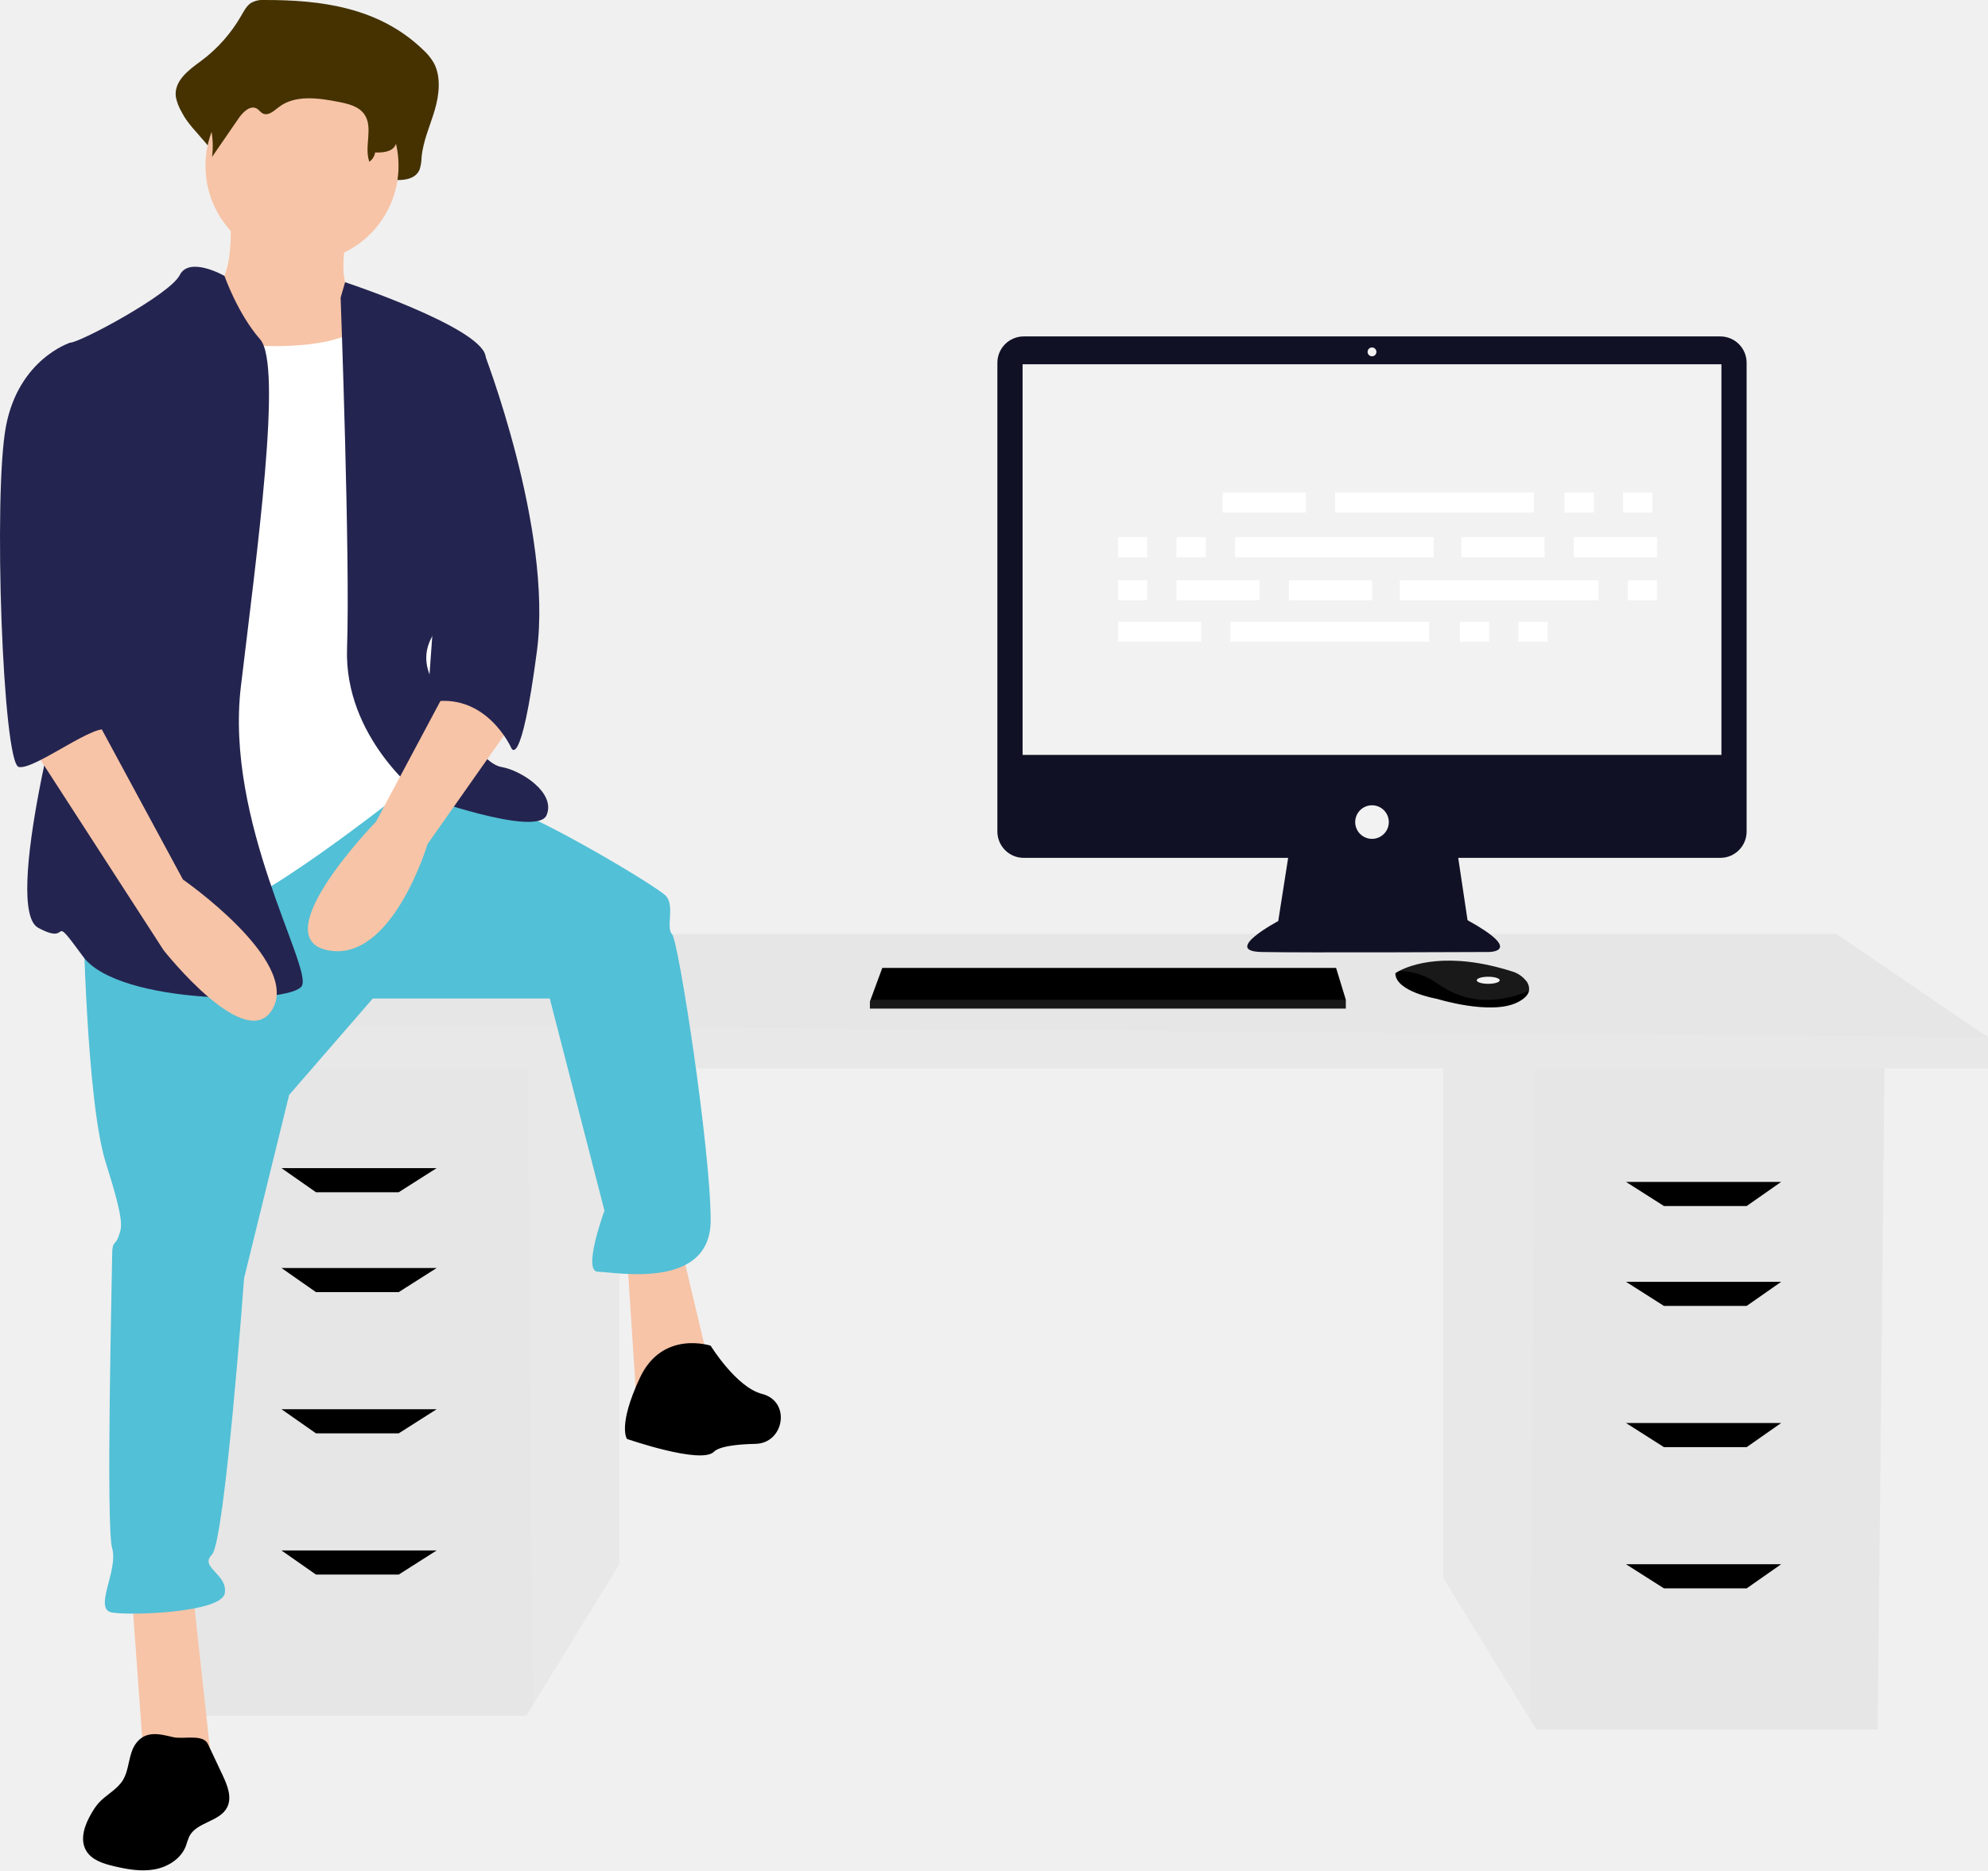
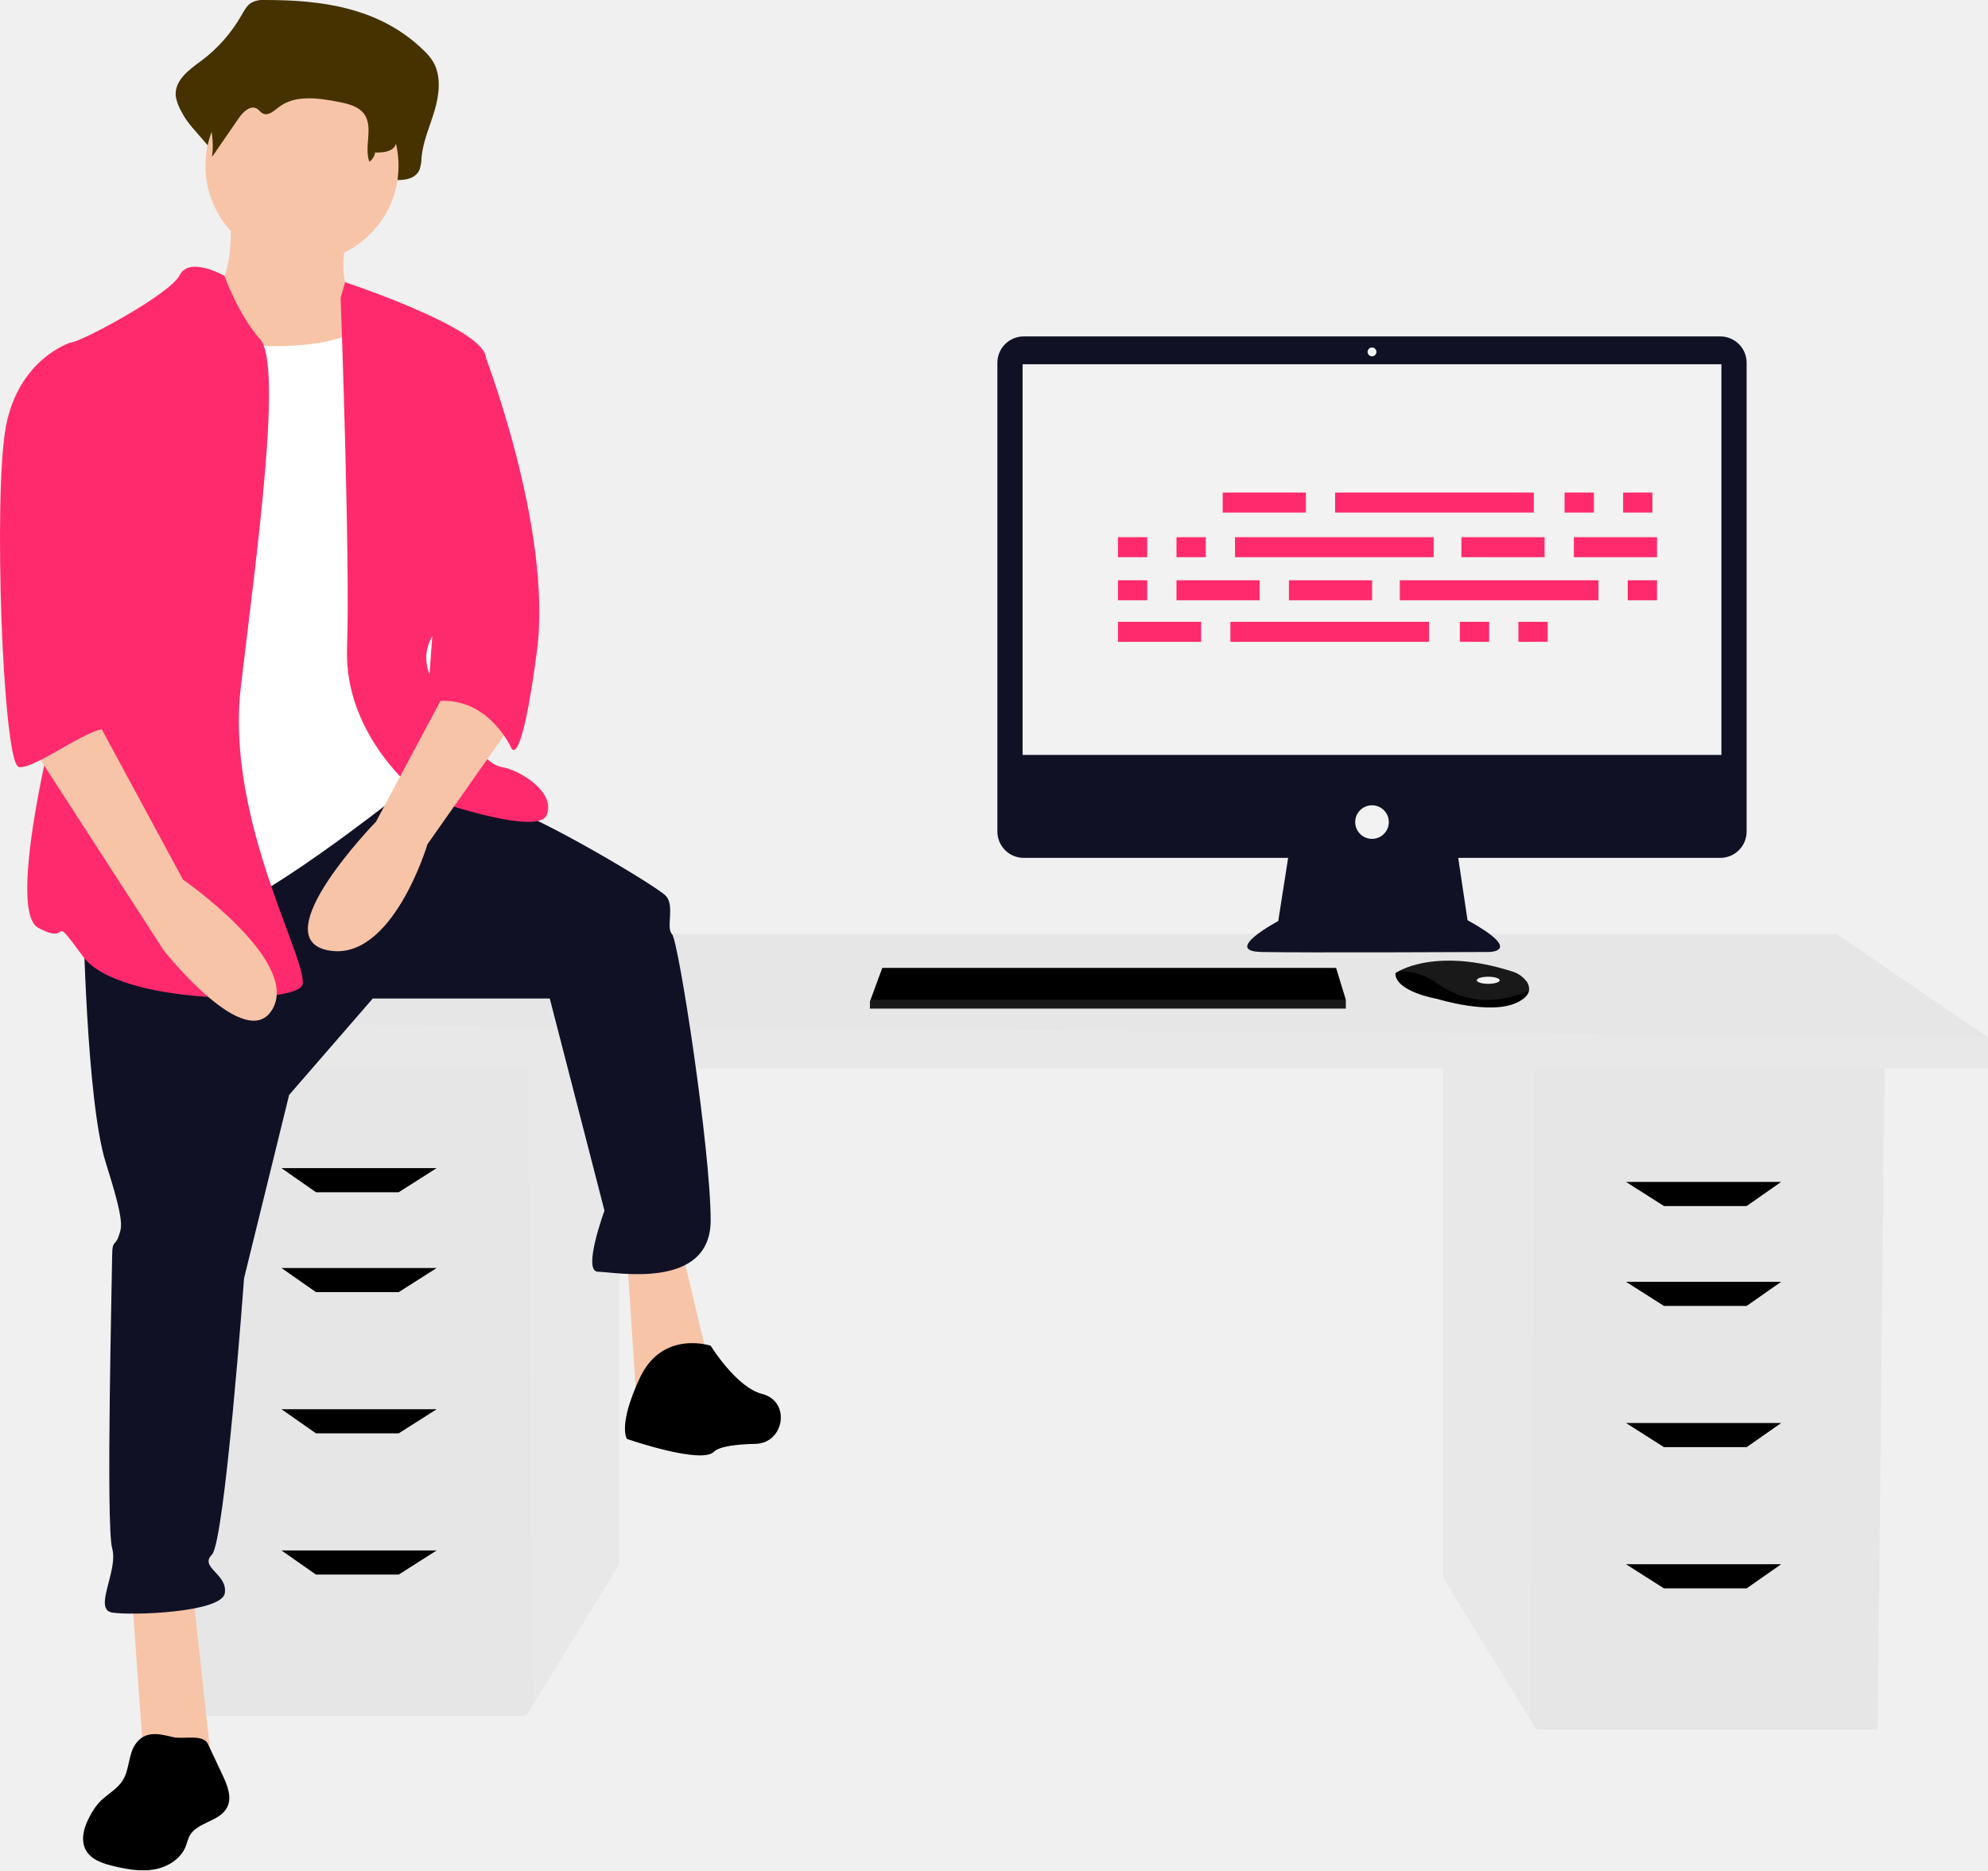
<svg xmlns="http://www.w3.org/2000/svg" width="389" height="366" viewBox="0 0 389 366" fill="none">
  <g clip-path="url(#clip0)">
    <path d="M282.416 207.69V308.795L299.341 336.357L300.63 338.453H367.413L368.763 207.69H282.416Z" fill="#E6E6E6" />
    <path opacity="0.1" d="M282.416 207.69V308.795L299.341 336.357L300.38 207.69H282.416Z" fill="white" />
    <path d="M121.19 204.994V306.099L104.265 333.661L102.977 335.756H36.193L34.844 204.994H121.19Z" fill="#E6E6E6" />
    <path opacity="0.1" d="M121.19 204.994V306.099L104.265 333.661L103.226 204.994H121.19Z" fill="white" />
    <path d="M389 202.972V209.038H26.074V200.276L59.803 182.751H359.319L389 202.972Z" fill="#E6E6E6" />
    <path opacity="0.1" d="M389 202.972V209.038H26.074V200.276L389 202.972Z" fill="white" />
    <path d="M78.017 233.303H61.827L55.081 228.585H85.438L78.017 233.303Z" fill="black" />
    <path d="M78.017 252.85H61.827L55.081 248.132H85.438L78.017 252.85Z" fill="black" />
    <path d="M78.017 280.486H61.827L55.081 275.767H85.438L78.017 280.486Z" fill="black" />
    <path d="M78.017 308.121H61.827L55.081 303.403H85.438L78.017 308.121Z" fill="black" />
    <path d="M325.589 235.999H341.779L348.525 231.281H318.169L325.589 235.999Z" fill="black" />
    <path d="M325.589 255.546H341.779L348.525 250.828H318.169L325.589 255.546Z" fill="black" />
    <path d="M325.589 283.182H341.779L348.525 278.464H318.169L325.589 283.182Z" fill="black" />
    <path d="M325.589 310.817H341.779L348.525 306.099H318.169L325.589 310.817Z" fill="black" />
-     <path d="M336.614 65.833H200.317C199.64 65.833 198.97 65.966 198.344 66.225C197.719 66.483 197.15 66.863 196.672 67.341C196.193 67.819 195.813 68.387 195.554 69.012C195.295 69.637 195.162 70.307 195.162 70.983V162.722C195.162 163.398 195.295 164.068 195.554 164.693C195.813 165.318 196.193 165.886 196.672 166.364C197.15 166.842 197.719 167.222 198.344 167.48C198.97 167.739 199.64 167.872 200.317 167.872H252.056L250.118 180.238C250.118 180.238 239.04 186.118 246.829 186.291C254.618 186.464 291.313 186.291 291.313 186.291C291.313 186.291 298.41 186.291 287.159 180.065L285.336 167.872H336.614C337.291 167.872 337.962 167.739 338.587 167.48C339.212 167.222 339.781 166.842 340.259 166.364C340.738 165.886 341.118 165.318 341.377 164.693C341.636 164.068 341.769 163.398 341.769 162.722V70.983C341.769 70.307 341.636 69.637 341.377 69.012C341.118 68.387 340.738 67.819 340.259 67.341C339.781 66.863 339.212 66.483 338.587 66.225C337.962 65.966 337.291 65.833 336.614 65.833V65.833Z" fill="#111126" />
+     <path d="M336.614 65.833H200.317C199.64 65.833 198.97 65.966 198.344 66.225C197.719 66.483 197.15 66.863 196.672 67.341C196.193 67.819 195.813 68.387 195.554 69.012C195.295 69.637 195.162 70.307 195.162 70.983V162.722C195.162 163.398 195.295 164.068 195.554 164.693C195.813 165.318 196.193 165.886 196.672 166.364C197.15 166.842 197.719 167.222 198.344 167.48C198.97 167.739 199.64 167.872 200.317 167.872H252.056L250.118 180.238C250.118 180.238 239.04 186.118 246.829 186.291C254.618 186.464 291.313 186.291 291.313 186.291C291.313 186.291 298.41 186.291 287.159 180.065L285.336 167.872H336.614C337.291 167.872 337.962 167.739 338.587 167.48C339.212 167.222 339.781 166.842 340.259 166.364C340.738 165.886 341.118 165.318 341.377 164.693C341.636 164.068 341.769 163.398 341.769 162.722V70.983C341.769 70.307 341.636 69.637 341.377 69.012C341.118 68.387 340.738 67.819 340.259 67.341C339.781 66.863 339.212 66.483 338.587 66.225C337.962 65.966 337.291 65.833 336.614 65.833Z" fill="#111126" />
    <path d="M336.836 71.281H200.095V147.724H336.836V71.281Z" fill="#F2F2F2" />
    <path d="M268.466 69.724C268.943 69.724 269.331 69.337 269.331 68.859C269.331 68.382 268.943 67.995 268.466 67.995C267.988 67.995 267.6 68.382 267.6 68.859C267.6 69.337 267.988 69.724 268.466 69.724Z" fill="#F2F2F2" />
    <path d="M268.465 164.154C270.282 164.154 271.754 162.683 271.754 160.868C271.754 159.053 270.282 157.582 268.465 157.582C266.649 157.582 265.177 159.053 265.177 160.868C265.177 162.683 266.649 164.154 268.465 164.154Z" fill="#F2F2F2" />
    <path d="M263.341 195.631V197.36H170.219V195.977L170.347 195.631L172.642 189.405H261.437L263.341 195.631Z" fill="black" />
    <path d="M299.177 193.937C299.008 194.662 298.367 195.427 296.92 196.149C291.727 198.744 281.169 195.458 281.169 195.458C281.169 195.458 273.034 194.074 273.034 190.442C273.262 190.286 273.5 190.144 273.747 190.018C275.93 188.864 283.169 186.017 296.003 190.139C296.949 190.436 297.794 190.989 298.443 191.737C298.731 192.019 298.947 192.366 299.075 192.749C299.203 193.131 299.238 193.539 299.177 193.937Z" fill="black" />
    <path opacity="0.1" d="M299.177 193.937C292.821 196.371 287.156 196.552 281.342 192.518C279.143 190.893 276.481 190.017 273.747 190.018C275.93 188.864 283.169 186.017 296.003 190.139C296.949 190.436 297.794 190.989 298.443 191.737C298.731 192.019 298.947 192.366 299.075 192.749C299.203 193.131 299.238 193.539 299.177 193.937Z" fill="white" />
    <path d="M291.208 192.518C292.451 192.518 293.458 192.208 293.458 191.826C293.458 191.444 292.451 191.134 291.208 191.134C289.965 191.134 288.958 191.444 288.958 191.826C288.958 192.208 289.965 192.518 291.208 192.518Z" fill="#F2F2F2" />
    <path opacity="0.1" d="M263.341 195.631V197.36H170.219V195.977L170.347 195.631H263.341Z" fill="white" />
    <path d="M51.777 8.6695e-05C50.832 -0.077 49.886 0.134 49.063 0.606C48.256 1.158 47.747 2.126 47.228 3.027C45.242 6.511 42.554 9.545 39.333 11.938C36.987 13.655 34.004 15.796 34.406 18.962C34.617 20.008 35.004 21.01 35.549 21.927C37.713 26.292 43.619 29.666 43.038 34.647C45.188 31.05 42.312 29.271 44.462 25.675C45.486 23.962 47.265 22.029 48.811 23.104C49.329 23.464 49.669 24.11 50.208 24.426C51.494 25.18 52.862 23.739 54 22.718C57.926 19.197 63.508 20.119 68.393 21.216C70.699 21.734 73.233 22.414 74.596 24.616C76.388 27.512 72.893 30.639 72.01 33.913C71.938 34.192 71.934 34.484 72 34.764C72.065 35.045 72.198 35.305 72.386 35.524C72.575 35.742 72.813 35.911 73.081 36.017C73.349 36.123 73.639 36.163 73.926 36.133C75.391 35.988 77.128 35.87 77.215 35.227C79.059 35.293 81.318 35.084 82.108 33.165C82.35 32.406 82.478 31.616 82.487 30.819C82.777 27.596 84.146 24.656 85.053 21.588C85.96 18.521 86.354 14.926 84.824 12.206C84.278 11.301 83.602 10.481 82.819 9.771C74.133 1.373 62.714 -0.012 51.777 8.6695e-05Z" fill="#453200" />
    <path d="M44.927 40.938C44.927 40.938 46.816 56.666 39.89 57.924C32.964 59.182 46.186 80.573 46.186 80.573L77.668 84.347L70.113 59.182C70.113 59.182 65.076 57.295 68.224 44.712C71.372 32.13 44.927 40.938 44.927 40.938Z" fill="#F7C4A7" />
    <path d="M25.723 311.148L28.242 345.75H41.464L37.686 311.148H25.723Z" fill="#F7C4A7" />
    <path d="M122.688 245.719L124.576 274.658L139.058 268.367L133.391 244.461L122.688 245.719Z" fill="#F7C4A7" />
-     <path d="M16.278 179.031C16.278 179.031 16.908 215.521 20.686 227.474C24.464 239.427 23.834 240.057 23.204 241.944C22.575 243.831 21.945 242.573 21.945 245.719C21.945 248.864 20.686 298.565 21.945 302.969C23.204 307.373 18.167 314.923 21.945 315.552C25.723 316.181 43.353 315.552 43.983 311.777C44.612 308.002 38.946 306.744 41.464 304.228C43.983 301.711 47.76 250.123 47.76 250.123L56.575 214.262L72.946 195.389H107.576L118.28 236.911C118.28 236.911 113.873 248.864 117.021 248.864C120.169 248.864 139.058 252.639 139.058 238.798C139.058 224.958 132.762 184.064 131.502 182.806C130.243 181.548 132.132 177.144 130.243 175.256C128.354 173.369 106.317 160.157 98.132 157.641C89.946 155.124 78.464 152.129 78.464 152.129L16.278 179.031Z" fill="#52C0D6" />
+     <path d="M16.278 179.031C16.278 179.031 16.908 215.521 20.686 227.474C24.464 239.427 23.834 240.057 23.204 241.944C22.575 243.831 21.945 242.573 21.945 245.719C21.945 248.864 20.686 298.565 21.945 302.969C23.204 307.373 18.167 314.923 21.945 315.552C25.723 316.181 43.353 315.552 43.983 311.777C44.612 308.002 38.946 306.744 41.464 304.228C43.983 301.711 47.76 250.123 47.76 250.123L56.575 214.262L72.946 195.389H107.576L118.28 236.911C118.28 236.911 113.873 248.864 117.021 248.864C120.169 248.864 139.058 252.639 139.058 238.798C139.058 224.958 132.762 184.064 131.502 182.806C130.243 181.548 132.132 177.144 130.243 175.257C128.354 173.369 106.317 160.157 98.132 157.641C89.946 155.124 78.464 152.129 78.464 152.129L16.278 179.031Z" fill="#111126" />
    <path d="M139.058 263.334C139.058 263.334 129.614 260.189 125.206 269.626C120.799 279.063 122.688 281.579 122.688 281.579C122.688 281.579 137.169 286.612 139.688 284.096C140.784 283.001 144.263 282.62 147.845 282.54C153.299 282.418 154.751 274.707 149.599 272.911C149.445 272.857 149.29 272.811 149.132 272.771C144.095 271.513 139.058 263.334 139.058 263.334Z" fill="black" />
    <path d="M59.094 51.318C69.526 51.318 77.983 42.868 77.983 32.444C77.983 22.021 69.526 13.571 59.094 13.571C48.662 13.571 40.205 22.021 40.205 32.444C40.205 42.868 48.662 51.318 59.094 51.318Z" fill="#F7C4A7" />
    <path d="M34.538 65.788C34.538 65.788 65.39 72.08 72.946 62.014C80.502 51.947 83.65 90.324 83.65 90.324L87.428 130.588L81.761 152.608C81.761 152.608 52.168 176.515 42.723 178.402C33.279 180.29 18.797 181.548 18.797 181.548C18.797 181.548 23.204 111.715 23.204 110.456C23.204 109.198 34.538 65.788 34.538 65.788Z" fill="white" />
-     <path d="M43.921 53.989C43.921 53.989 37.057 50.06 35.168 53.835C33.279 57.61 15.649 67.046 13.76 67.046C11.871 67.046 17.538 119.264 15.019 125.555C12.501 131.847 0.537 177.773 7.463 181.548C14.389 185.323 9.352 177.773 16.278 187.21C23.204 196.647 57.205 196.647 59.094 192.872C60.983 189.097 43.983 160.787 47.131 134.363C50.279 107.94 55.316 71.45 50.909 66.417C46.501 61.384 43.921 53.989 43.921 53.989Z" fill="#242450" />
-     <path d="M66.65 58.239L67.527 55.223C67.527 55.223 93.724 63.901 94.983 69.563C96.243 75.225 95.613 114.86 91.206 118.006C86.798 121.152 80.502 126.185 84.909 133.734C89.317 141.284 94.354 149.462 98.132 150.091C101.909 150.721 108.835 155.124 106.947 159.528C105.058 163.932 82.391 155.754 82.391 155.754C82.391 155.754 67.279 144.429 67.909 126.814C68.539 109.198 66.65 58.239 66.65 58.239Z" fill="#242450" />
+     <path d="M43.921 53.989C43.921 53.989 37.057 50.06 35.168 53.835C33.279 57.61 15.649 67.046 13.76 67.046C11.871 67.046 17.538 119.264 15.019 125.555C12.501 131.847 0.537 177.773 7.463 181.548C14.389 185.323 9.352 177.773 16.278 187.21C23.204 196.647 57.205 196.647 59.094 192.872C60.983 189.097 43.983 160.787 47.131 134.363C50.279 107.94 55.316 71.45 50.909 66.417C46.501 61.384 43.921 53.989 43.921 53.989Z" fill="#FF2A6D" />
+     <path d="M66.65 58.239L67.527 55.223C67.527 55.223 93.724 63.901 94.983 69.563C96.243 75.225 95.613 114.86 91.206 118.006C86.798 121.152 80.502 126.185 84.909 133.734C89.317 141.284 94.354 149.462 98.132 150.091C101.909 150.721 108.835 155.124 106.947 159.528C105.058 163.932 82.391 155.754 82.391 155.754C82.391 155.754 67.279 144.429 67.909 126.814C68.539 109.198 66.65 58.239 66.65 58.239Z" fill="#FF2A6D" />
    <path d="M88.687 132.476L73.576 160.787C73.576 160.787 51.538 183.435 64.131 185.952C76.724 188.468 83.65 165.19 83.65 165.19L100.021 141.913L88.687 132.476Z" fill="#F7C4A7" />
    <path d="M52.697 4.938C51.936 4.882 51.173 5.03 50.488 5.367C49.869 5.819 49.358 6.403 48.994 7.078C47.315 9.602 45.126 11.747 42.567 13.376C40.657 14.589 38.23 16.103 38.556 18.34C38.734 19.091 39.049 19.802 39.487 20.436C41.255 23.553 41.959 27.16 41.492 30.711L46.743 23.085C47.576 21.875 49.024 20.508 50.283 21.268C50.704 21.523 50.981 21.979 51.42 22.203C52.467 22.736 53.58 21.717 54.507 20.995C57.703 18.506 62.247 19.158 66.224 19.934C68.101 20.3 70.163 20.78 71.273 22.337C73.117 24.924 71.191 28.661 72.267 31.649C72.569 31.439 72.825 31.17 73.02 30.858C73.215 30.547 73.346 30.199 73.404 29.837C74.906 29.883 76.745 29.735 77.388 28.379C77.584 27.848 77.688 27.287 77.697 26.721C77.933 24.443 79.047 22.365 79.785 20.197C80.524 18.029 80.845 15.488 79.599 13.566C79.143 12.914 78.593 12.334 77.966 11.844C70.896 5.908 61.6 4.93 52.697 4.938Z" fill="#453200" />
-     <path d="M88.687 67.046L94.553 68.602C94.553 68.602 108.206 103.536 105.058 127.443C101.909 151.35 100.02 146.317 100.02 146.317C100.02 146.317 94.983 134.992 83.65 137.509L88.687 67.046Z" fill="#242450" />
+     <path d="M88.687 67.046L94.553 68.602C94.553 68.602 108.206 103.536 105.058 127.443C101.909 151.35 100.02 146.317 100.02 146.317C100.02 146.317 94.983 134.992 83.65 137.509L88.687 67.046Z" fill="#FF2A6D" />
    <path d="M26.595 341.177C25.077 343.239 25.381 346.186 24.037 348.364C22.871 350.253 20.674 351.243 19.215 352.916C18.75 353.472 18.335 354.068 17.976 354.698C16.623 356.962 15.524 359.863 16.856 362.14C17.927 363.971 20.18 364.686 22.246 365.174C24.857 365.79 27.571 366.284 30.212 365.813C32.853 365.342 35.435 363.725 36.377 361.215C36.562 360.584 36.782 359.963 37.036 359.356C38.468 356.54 42.958 356.51 44.423 353.711C45.449 351.752 44.506 349.384 43.564 347.384L40.686 341.276C39.731 339.249 35.86 340.414 33.842 339.929C31.21 339.295 28.489 338.597 26.595 341.177Z" fill="black" />
    <path d="M5.575 145.058L32.019 185.952C32.019 185.952 48.39 206.713 53.427 197.276C58.464 187.839 35.797 172.111 35.797 172.111L18.797 140.655L5.575 145.058Z" fill="#F7C4A7" />
-     <path d="M18.797 68.305L13.76 67.046C13.76 67.046 3.686 70.192 1.167 83.404C-1.351 96.615 0.537 149.462 3.686 150.091C6.834 150.721 19.235 140.89 21.22 142.974C23.204 145.058 16.908 134.363 18.797 128.701C20.686 123.039 18.797 68.305 18.797 68.305Z" fill="#242450" />
-     <path d="M255.523 96.387H239.249V100.302H255.523V96.387Z" fill="white" />
-     <path d="M311.878 96.387H306.152V100.302H311.878V96.387Z" fill="white" />
-     <path d="M323.33 96.387H317.604V100.302H323.33V96.387Z" fill="white" />
-     <path d="M300.125 96.387H261.249V100.302H300.125V96.387Z" fill="white" />
-     <path d="M235.03 121.681H218.757V125.596H235.03V121.681Z" fill="white" />
-     <path d="M291.386 121.681H285.66V125.596H291.386V121.681Z" fill="white" />
-     <path d="M302.837 121.681H297.112V125.596H302.837V121.681Z" fill="white" />
-     <path d="M279.632 121.681H240.756V125.596H279.632V121.681Z" fill="white" />
-     <path d="M302.235 105.12H285.961V109.034H302.235V105.12Z" fill="white" />
-     <path d="M324.234 105.12H307.961V109.034H324.234V105.12Z" fill="white" />
-     <path d="M224.483 105.12H218.757V109.034H224.483V105.12Z" fill="white" />
-     <path d="M235.934 105.12H230.208V109.034H235.934V105.12Z" fill="white" />
-     <path d="M280.536 105.12H241.66V109.034H280.536V105.12Z" fill="white" />
-     <path d="M268.482 113.551H252.208V117.465H268.482V113.551Z" fill="white" />
-     <path d="M246.482 113.551H230.208V117.465H246.482V113.551Z" fill="white" />
-     <path d="M224.483 113.551H218.757V117.465H224.483V113.551Z" fill="white" />
-     <path d="M324.234 113.551H318.508V117.465H324.234V113.551Z" fill="white" />
-     <path d="M312.782 113.551H273.906V117.465H312.782V113.551Z" fill="white" />
+     <path d="M18.797 68.305L13.76 67.046C13.76 67.046 3.686 70.192 1.167 83.404C-1.351 96.615 0.537 149.462 3.686 150.091C6.834 150.721 19.235 140.89 21.22 142.974C23.204 145.058 16.908 134.363 18.797 128.701C20.686 123.039 18.797 68.305 18.797 68.305Z" fill="#FF2A6D" />
+     <path d="M255.523 96.387H239.249V100.302H255.523V96.387Z" fill="#FF2A6D" />
+     <path d="M311.878 96.387H306.152V100.302H311.878V96.387Z" fill="#FF2A6D" />
+     <path d="M323.33 96.387H317.604V100.302H323.33V96.387Z" fill="#FF2A6D" />
+     <path d="M300.125 96.387H261.249V100.302H300.125V96.387Z" fill="#FF2A6D" />
+     <path d="M235.03 121.681H218.757V125.596H235.03V121.681Z" fill="#FF2A6D" />
+     <path d="M291.386 121.681H285.66V125.596H291.386V121.681Z" fill="#FF2A6D" />
+     <path d="M302.837 121.681H297.112V125.596H302.837V121.681Z" fill="#FF2A6D" />
+     <path d="M279.632 121.681H240.756V125.596H279.632V121.681Z" fill="#FF2A6D" />
+     <path d="M302.235 105.12H285.961V109.034H302.235V105.12Z" fill="#FF2A6D" />
+     <path d="M324.234 105.12H307.961V109.034H324.234V105.12Z" fill="#FF2A6D" />
+     <path d="M224.483 105.12H218.757V109.034H224.483V105.12Z" fill="#FF2A6D" />
+     <path d="M235.934 105.12H230.208V109.034H235.934V105.12Z" fill="#FF2A6D" />
+     <path d="M280.536 105.12H241.66V109.034H280.536V105.12Z" fill="#FF2A6D" />
+     <path d="M268.482 113.551H252.208V117.465H268.482V113.551Z" fill="#FF2A6D" />
+     <path d="M246.482 113.551H230.208V117.465H246.482V113.551Z" fill="#FF2A6D" />
+     <path d="M224.483 113.551H218.757V117.465H224.483V113.551Z" fill="#FF2A6D" />
+     <path d="M324.234 113.551H318.508V117.465H324.234V113.551Z" fill="#FF2A6D" />
+     <path d="M312.782 113.551H273.906V117.465H312.782V113.551Z" fill="#FF2A6D" />
  </g>
  <defs>
    <clipPath id="clip0">
      <rect width="389" height="366" fill="white" />
    </clipPath>
  </defs>
</svg>
